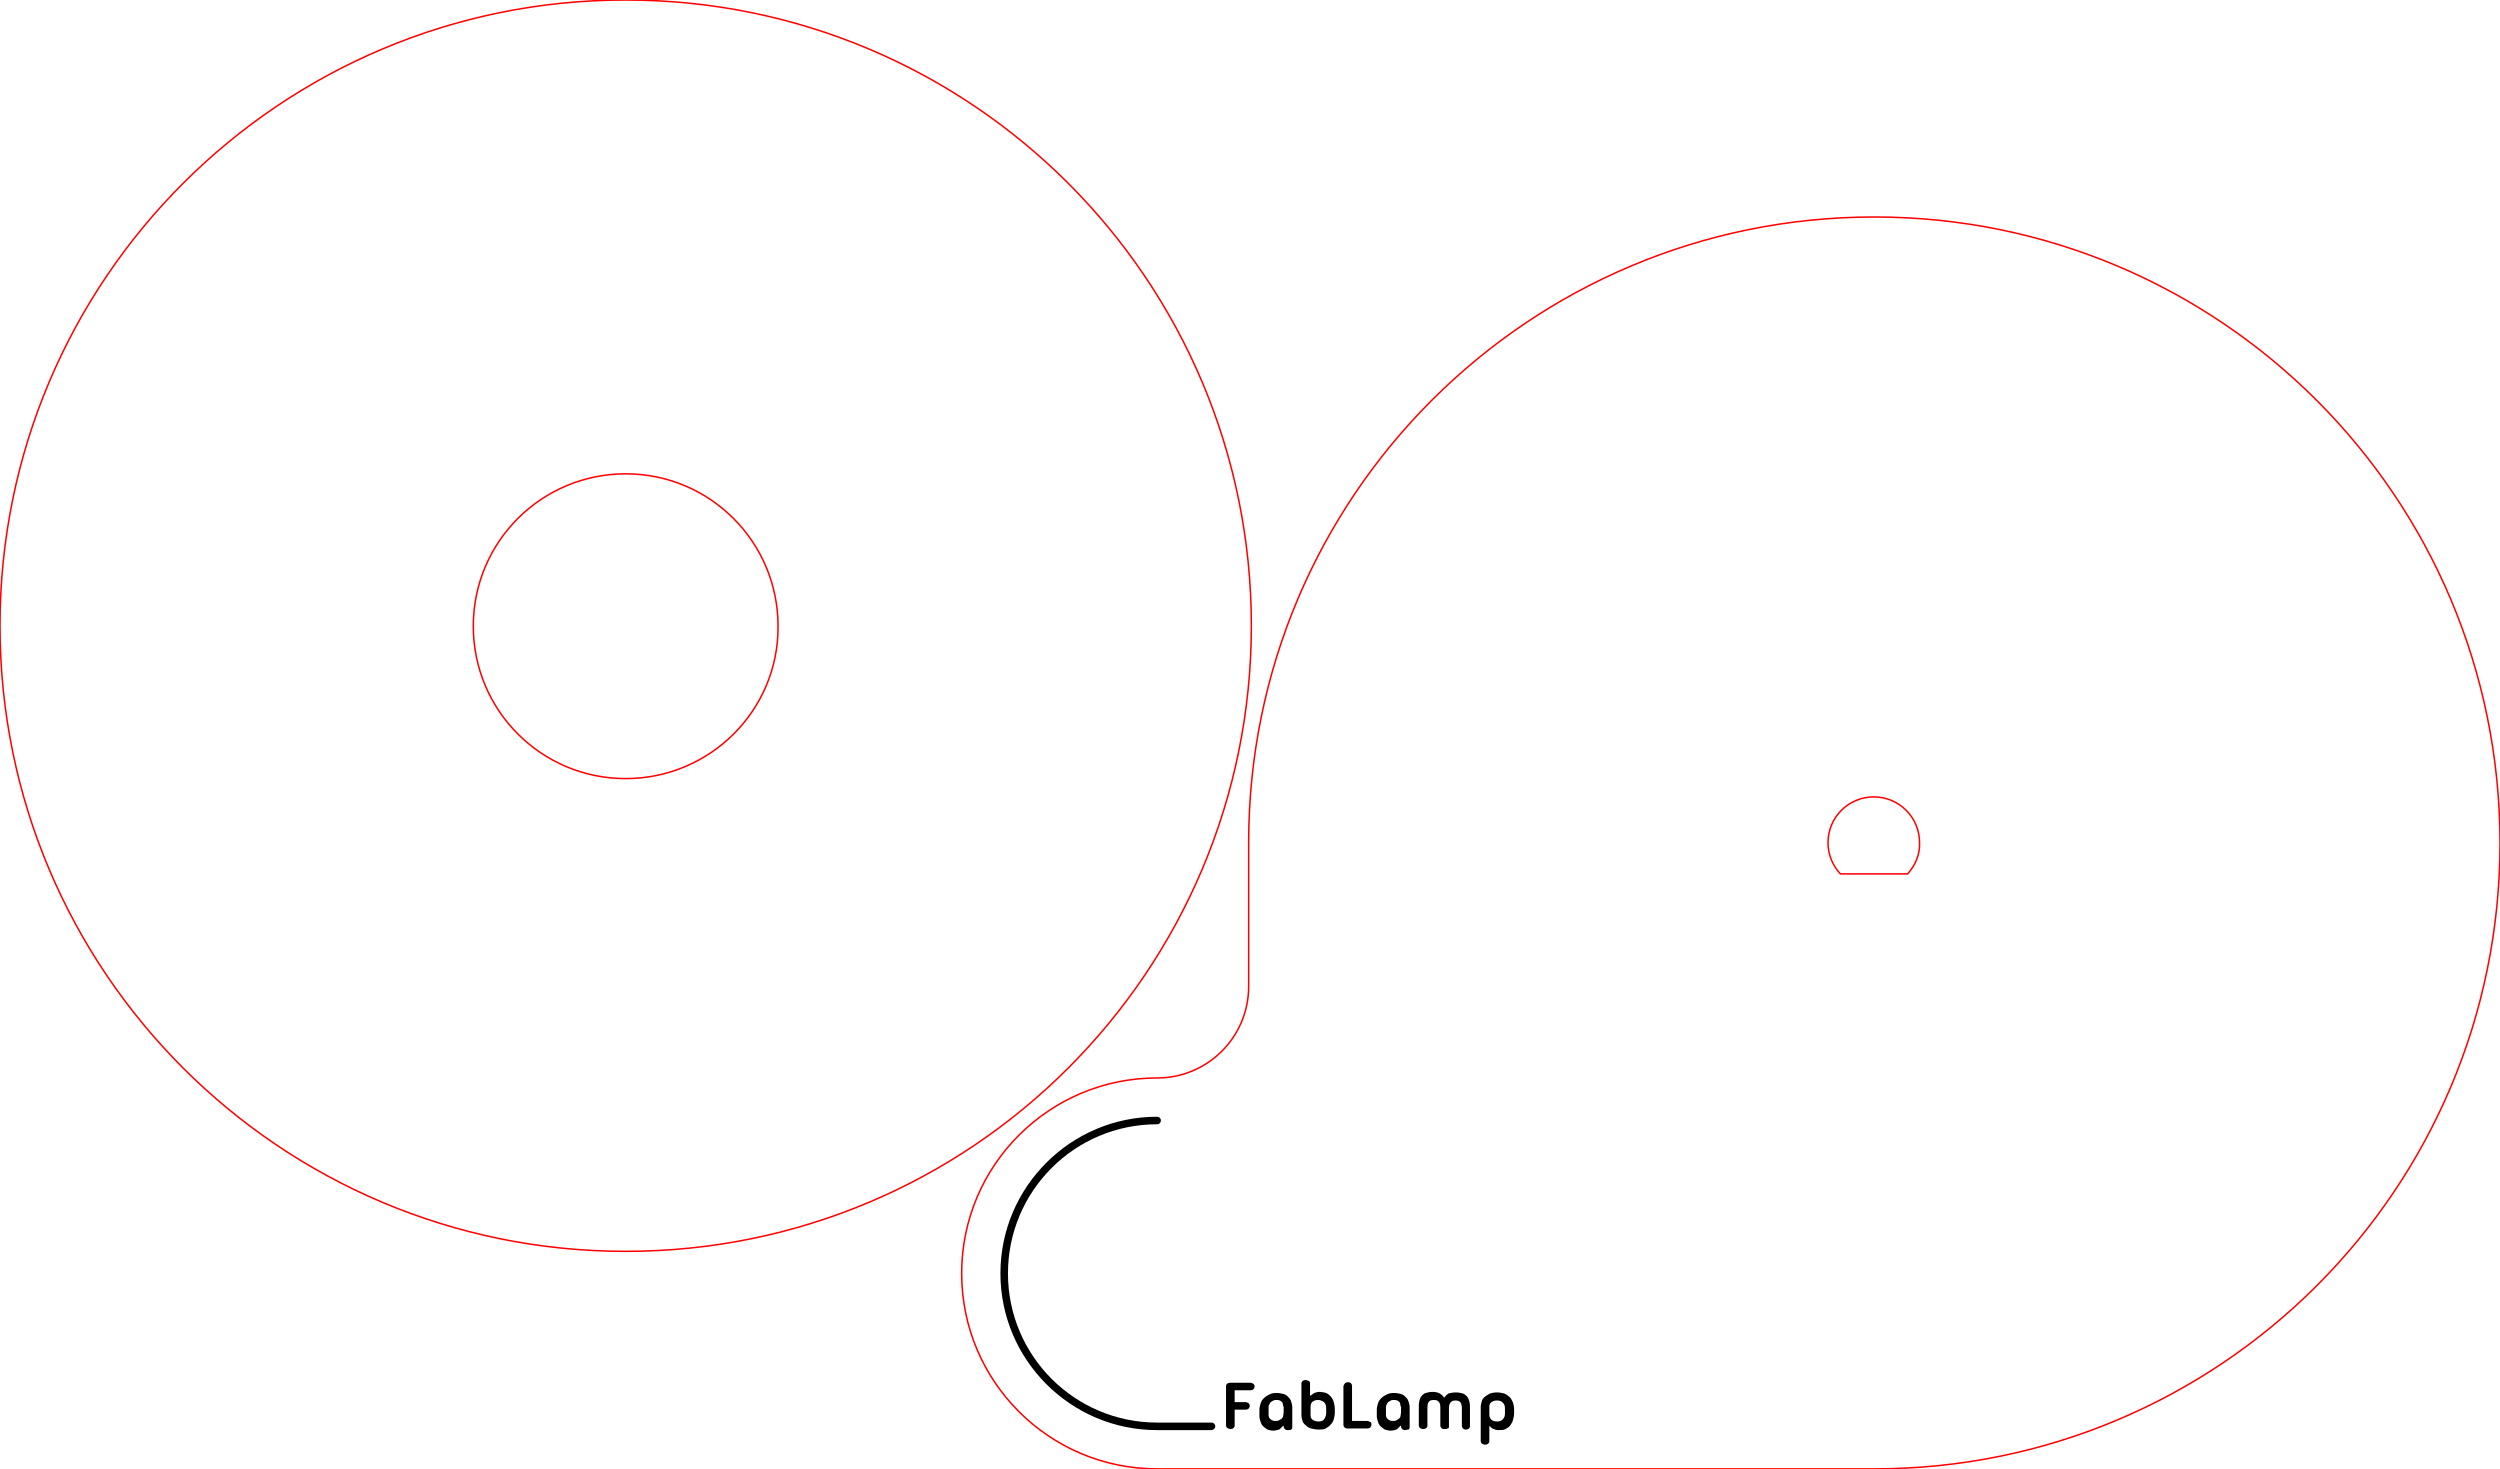
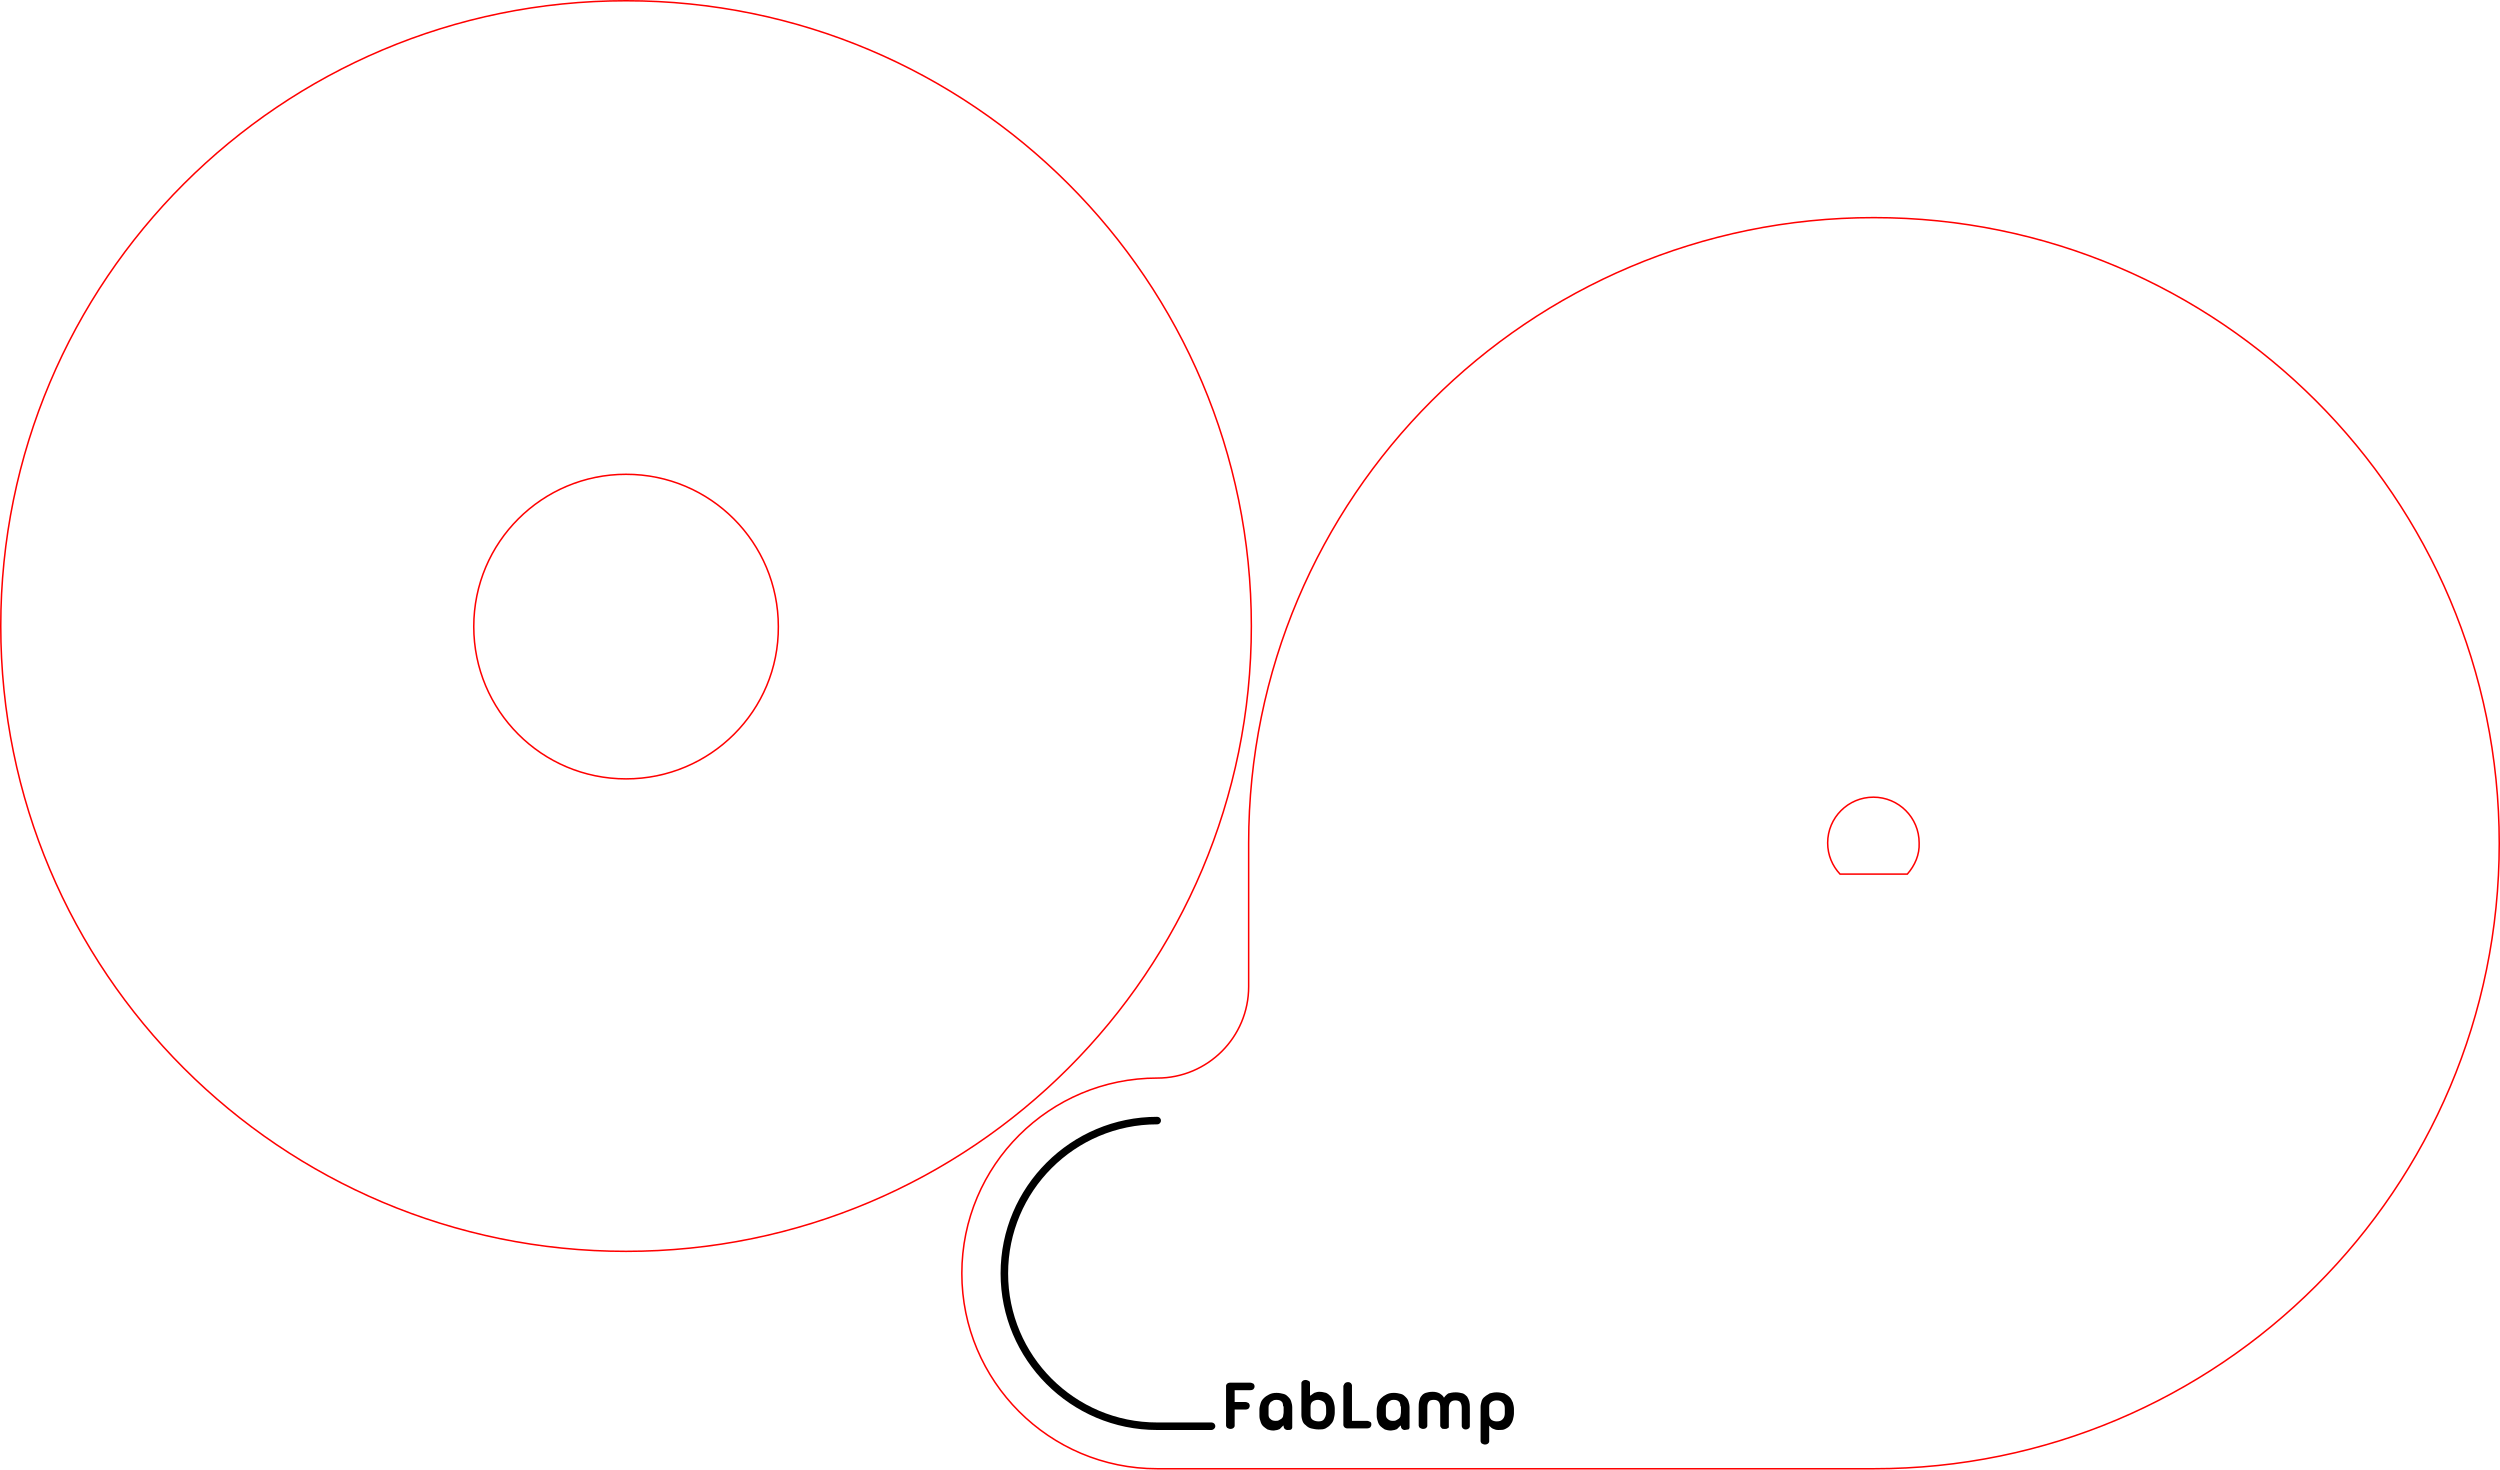
- <svg xmlns="http://www.w3.org/2000/svg" version="1.1" id="Base" x="0px" y="0px" viewBox="0 0 464.3 272.7" style="enable-background:new 0 0 464.3 272.7;" xml:space="preserve">
-   <style type="text/css">
+ <svg xmlns="http://www.w3.org/2000/svg" version="1.1" id="Base" x="0px" y="0px" viewBox="0 0 580.729 341.354" xml:space="preserve" width="580.729" height="341.354">
+   <defs id="defs22" />
+   <style type="text/css" id="style3">
	.st0{fill:none;stroke:#FF0000;stroke-width:0.283;stroke-miterlimit:10;}
</style>
-   <g id="Base_02">
-     <path id="Cut" class="st0" d="M116.2,0C52,0,0,52,0,116.2c0,64.2,52,116.2,116.2,116.2c64.2,0,116.2-52,116.2-116.2   C232.4,52,180.4,0,116.2,0z M116.2,144.6c-15.7,0-28.3-12.7-28.3-28.3c0-15.7,12.7-28.3,28.3-28.3c15.7,0,28.3,12.7,28.3,28.3   C144.6,131.9,131.9,144.6,116.2,144.6z" />
+   <g id="Base_02" transform="matrix(1.25,0,0,1.25,0.1771875,0.1771875)">
+     <path id="Cut" class="st0" d="M 116.2,0 C 52,0 0,52 0,116.2 c 0,64.2 52,116.2 116.2,116.2 64.2,0 116.2,-52 116.2,-116.2 C 232.4,52 180.4,0 116.2,0 Z m 0,144.6 c -15.7,0 -28.3,-12.7 -28.3,-28.3 0,-15.7 12.7,-28.3 28.3,-28.3 15.7,0 28.3,12.7 28.3,28.3 0.1,15.6 -12.6,28.3 -28.3,28.3 z" style="fill:none;stroke:#ff0000;stroke-width:0.283;stroke-miterlimit:10" />
  </g>
-   <g id="Base_01">
+   <g id="Base_01" transform="matrix(1.25,0,0,1.25,0.1771875,0.1771875)">
    <g id="Scan_1_">
      <g id="Cercle">
-         <path id="XMLID_49_" d="M225,265.6h-10.1c-16.1,0-29.1-13.1-29.1-29.1c0-16.1,13.1-29.1,29.1-29.1c0.4,0,0.7,0.3,0.7,0.7     s-0.3,0.7-0.7,0.7c-15.3,0-27.7,12.4-27.7,27.7s12.4,27.7,27.7,27.7H225c0.4,0,0.7,0.3,0.7,0.7S225.3,265.6,225,265.6z" />
+         <path id="XMLID_49_" d="m 225,265.6 -10.1,0 c -16.1,0 -29.1,-13.1 -29.1,-29.1 0,-16.1 13.1,-29.1 29.1,-29.1 0.4,0 0.7,0.3 0.7,0.7 0,0.4 -0.3,0.7 -0.7,0.7 -15.3,0 -27.7,12.4 -27.7,27.7 0,15.3 12.4,27.7 27.7,27.7 l 10.1,0 c 0.4,0 0.7,0.3 0.7,0.7 0,0.4 -0.4,0.7 -0.7,0.7 z" />
      </g>
      <g id="FabLamp">
-         <path id="XMLID_46_" d="M232.8,257c0.1,0.1,0.2,0.3,0.2,0.5c0,0.2-0.1,0.4-0.2,0.5s-0.3,0.2-0.6,0.2h-2.9v2.2h2     c0.2,0,0.4,0.1,0.6,0.2c0.1,0.1,0.2,0.3,0.2,0.5c0,0.2-0.1,0.4-0.2,0.5c-0.1,0.1-0.3,0.2-0.6,0.2h-2v3c0,0.2-0.1,0.3-0.2,0.4     c-0.1,0.1-0.3,0.2-0.6,0.2c-0.2,0-0.4-0.1-0.6-0.2c-0.1-0.1-0.2-0.3-0.2-0.4v-7.4c0-0.2,0.1-0.3,0.2-0.4c0.1-0.1,0.3-0.2,0.6-0.2     h3.6C232.4,256.8,232.6,256.9,232.8,257z" />
-         <path id="XMLID_43_" d="M239.1,265.6c-0.2,0-0.4-0.1-0.5-0.2s-0.2-0.3-0.2-0.4v-0.2l-0.1,0c-0.1,0.1-0.2,0.2-0.3,0.3     c-0.1,0.1-0.2,0.2-0.3,0.3c-0.1,0.1-0.3,0.1-0.5,0.2c-0.2,0-0.4,0.1-0.7,0.1c-0.4,0-0.8-0.1-1.1-0.2c-0.3-0.2-0.6-0.4-0.8-0.6     s-0.4-0.5-0.5-0.9c-0.1-0.3-0.2-0.6-0.2-1v-1.2c0-0.4,0.1-0.7,0.2-1.1c0.1-0.4,0.3-0.7,0.6-1s0.6-0.5,1-0.7s0.8-0.3,1.4-0.3     c0.5,0,0.9,0.1,1.3,0.2c0.4,0.1,0.6,0.3,0.9,0.6s0.4,0.5,0.5,0.8c0.1,0.3,0.2,0.7,0.2,1.1v3.7c0,0.2-0.1,0.3-0.2,0.4     S239.3,265.6,239.1,265.6z M238.3,261.2c0-0.4-0.1-0.8-0.3-0.9c-0.2-0.2-0.5-0.3-0.9-0.3c-0.2,0-0.4,0-0.6,0.1s-0.3,0.2-0.5,0.3     c-0.1,0.1-0.2,0.3-0.3,0.5c-0.1,0.2-0.1,0.4-0.1,0.6v1.3c0,0.3,0.1,0.6,0.4,0.8c0.2,0.2,0.5,0.3,0.9,0.3c0.2,0,0.4,0,0.6-0.1     c0.2-0.1,0.3-0.2,0.5-0.3c0.1-0.1,0.3-0.3,0.3-0.5s0.1-0.4,0.1-0.7V261.2z" />
-         <path id="XMLID_40_" d="M243.4,259.2L243.4,259.2c0.3-0.2,0.5-0.4,0.7-0.5c0.3-0.1,0.6-0.2,0.9-0.2c0.5,0,0.9,0.1,1.3,0.2     c0.4,0.2,0.6,0.4,0.9,0.7c0.2,0.3,0.4,0.6,0.5,1c0.1,0.4,0.2,0.8,0.2,1.2v0.8c0,0.4-0.1,0.8-0.2,1.2c-0.1,0.4-0.3,0.7-0.6,1     c-0.2,0.3-0.6,0.5-0.9,0.7c-0.4,0.2-0.8,0.2-1.3,0.2c-0.5,0-1-0.1-1.4-0.2s-0.7-0.3-1-0.6c-0.3-0.2-0.5-0.5-0.6-0.8     c-0.1-0.3-0.2-0.7-0.2-1.1v-5.9c0-0.2,0.1-0.3,0.2-0.4s0.3-0.2,0.6-0.2c0.2,0,0.4,0.1,0.6,0.2s0.2,0.3,0.2,0.4V259.2z M244.8,260     c-0.4,0-0.7,0.1-1,0.3c-0.3,0.2-0.4,0.6-0.4,1v1.5c0,0.4,0.1,0.7,0.4,0.9s0.7,0.3,1.1,0.3c0.4,0,0.8-0.1,1-0.4s0.4-0.7,0.4-1.1     v-0.8c0-0.6-0.1-1-0.4-1.3C245.6,260.2,245.2,260,244.8,260z" />
-         <path id="XMLID_38_" d="M249.6,257.3c0-0.2,0.1-0.3,0.2-0.4c0.1-0.1,0.3-0.2,0.6-0.2c0.2,0,0.4,0.1,0.5,0.2     c0.1,0.1,0.2,0.3,0.2,0.4v6.6h2.8c0.2,0,0.4,0.1,0.6,0.2s0.2,0.3,0.2,0.5c0,0.2-0.1,0.4-0.2,0.5s-0.3,0.2-0.6,0.2h-3.7     c-0.2,0-0.4-0.1-0.5-0.2c-0.1-0.1-0.2-0.3-0.2-0.4V257.3z" />
-         <path id="XMLID_35_" d="M260.9,265.6c-0.2,0-0.4-0.1-0.5-0.2s-0.2-0.3-0.2-0.4v-0.2l-0.1,0c-0.1,0.1-0.2,0.2-0.3,0.3     c-0.1,0.1-0.2,0.2-0.3,0.3c-0.1,0.1-0.3,0.1-0.5,0.2c-0.2,0-0.4,0.1-0.7,0.1c-0.4,0-0.8-0.1-1.1-0.2c-0.3-0.2-0.6-0.4-0.8-0.6     c-0.2-0.2-0.4-0.5-0.5-0.9c-0.1-0.3-0.2-0.6-0.2-1v-1.2c0-0.4,0.1-0.7,0.2-1.1c0.1-0.4,0.3-0.7,0.6-1s0.6-0.5,1-0.7     s0.8-0.3,1.4-0.3c0.5,0,0.9,0.1,1.3,0.2c0.4,0.1,0.6,0.3,0.9,0.6s0.4,0.5,0.5,0.8c0.1,0.3,0.2,0.7,0.2,1.1v3.7     c0,0.2-0.1,0.3-0.2,0.4C261.3,265.5,261.1,265.6,260.9,265.6z M260.1,261.2c0-0.4-0.1-0.8-0.3-0.9c-0.2-0.2-0.5-0.3-0.9-0.3     c-0.2,0-0.4,0-0.6,0.1s-0.3,0.2-0.5,0.3c-0.1,0.1-0.2,0.3-0.3,0.5s-0.1,0.4-0.1,0.6v1.3c0,0.3,0.1,0.6,0.4,0.8     c0.2,0.2,0.5,0.3,0.9,0.3c0.2,0,0.4,0,0.6-0.1c0.2-0.1,0.3-0.2,0.5-0.3c0.1-0.1,0.3-0.3,0.3-0.5s0.1-0.4,0.1-0.7V261.2z" />
-         <path id="XMLID_31_" d="M270.4,258.6c0.5,0,0.9,0.1,1.3,0.2c0.3,0.1,0.6,0.4,0.8,0.6c0.2,0.3,0.3,0.6,0.4,0.9     c0.1,0.4,0.1,0.7,0.1,1.2v3.4c0,0.2-0.1,0.3-0.2,0.4c-0.1,0.1-0.3,0.2-0.6,0.2c-0.2,0-0.4-0.1-0.5-0.2c-0.1-0.1-0.2-0.3-0.2-0.4     v-3.4c0-0.5-0.1-0.8-0.3-1.1c-0.2-0.2-0.5-0.3-0.9-0.3c-0.8,0-1.2,0.5-1.2,1.4v3.5l0,0.1l0,0c0,0,0,0,0,0c0,0,0,0,0,0     c-0.1,0.1-0.1,0.2-0.3,0.2c-0.1,0.1-0.2,0.1-0.4,0.1h-0.1c-0.2,0-0.4,0-0.5-0.1c-0.1-0.1-0.2-0.2-0.3-0.4l0,0v-3.5     c0-1-0.4-1.4-1.2-1.4c-0.4,0-0.8,0.1-0.9,0.3c-0.2,0.2-0.3,0.6-0.3,1.1v3.4c0,0.2-0.1,0.3-0.2,0.4c-0.1,0.1-0.3,0.2-0.6,0.2     c-0.2,0-0.4-0.1-0.6-0.2c-0.1-0.1-0.2-0.3-0.2-0.4v-3.4c0-0.4,0-0.8,0.1-1.2c0.1-0.4,0.2-0.7,0.4-0.9c0.2-0.3,0.5-0.5,0.8-0.6     c0.3-0.1,0.8-0.2,1.3-0.2c0.5,0,0.9,0.1,1.3,0.3c0.3,0.2,0.6,0.4,0.8,0.8c0.2-0.3,0.5-0.6,0.8-0.8     C269.4,258.7,269.8,258.6,270.4,258.6z" />
-         <path id="XMLID_8_" d="M276.6,264.8v2.9c0,0.2-0.1,0.3-0.2,0.4c-0.1,0.1-0.3,0.2-0.6,0.2c-0.2,0-0.4-0.1-0.6-0.2     c-0.1-0.1-0.2-0.3-0.2-0.4v-6.4c0-0.4,0.1-0.7,0.2-1.1c0.1-0.3,0.3-0.6,0.6-0.8c0.2-0.2,0.6-0.4,0.9-0.6c0.4-0.1,0.8-0.2,1.3-0.2     c0.5,0,1,0.1,1.4,0.2c0.4,0.2,0.7,0.4,1,0.7c0.3,0.3,0.4,0.6,0.6,1c0.1,0.4,0.2,0.8,0.2,1.2v0.8c0,0.4-0.1,0.8-0.2,1.2     c-0.1,0.4-0.3,0.7-0.5,1c-0.2,0.3-0.5,0.5-0.9,0.7c-0.3,0.2-0.8,0.2-1.3,0.2c-0.4,0-0.7-0.1-0.9-0.2c-0.3-0.1-0.5-0.3-0.7-0.5     L276.6,264.8z M276.6,262.6c0,0.5,0.1,0.8,0.4,1.1c0.3,0.2,0.6,0.3,1,0.3c0.5,0,0.8-0.1,1.1-0.4c0.3-0.3,0.4-0.7,0.4-1.1v-0.9     c0-0.5-0.1-0.8-0.4-1.1c-0.3-0.3-0.6-0.4-1.1-0.4c-0.4,0-0.7,0.1-1,0.3c-0.3,0.2-0.4,0.5-0.4,0.9V262.6z" />
+         <path id="XMLID_46_" d="m 232.8,257 c 0.1,0.1 0.2,0.3 0.2,0.5 0,0.2 -0.1,0.4 -0.2,0.5 -0.1,0.1 -0.3,0.2 -0.6,0.2 l -2.9,0 0,2.2 2,0 c 0.2,0 0.4,0.1 0.6,0.2 0.1,0.1 0.2,0.3 0.2,0.5 0,0.2 -0.1,0.4 -0.2,0.5 -0.1,0.1 -0.3,0.2 -0.6,0.2 l -2,0 0,3 c 0,0.2 -0.1,0.3 -0.2,0.4 -0.1,0.1 -0.3,0.2 -0.6,0.2 -0.2,0 -0.4,-0.1 -0.6,-0.2 -0.1,-0.1 -0.2,-0.3 -0.2,-0.4 l 0,-7.4 c 0,-0.2 0.1,-0.3 0.2,-0.4 0.1,-0.1 0.3,-0.2 0.6,-0.2 l 3.6,0 c 0.3,0 0.5,0.1 0.7,0.2 z" />
+         <path id="XMLID_43_" d="m 239.1,265.6 c -0.2,0 -0.4,-0.1 -0.5,-0.2 -0.1,-0.1 -0.2,-0.3 -0.2,-0.4 l 0,-0.2 -0.1,0 c -0.1,0.1 -0.2,0.2 -0.3,0.3 -0.1,0.1 -0.2,0.2 -0.3,0.3 -0.1,0.1 -0.3,0.1 -0.5,0.2 -0.2,0 -0.4,0.1 -0.7,0.1 -0.4,0 -0.8,-0.1 -1.1,-0.2 -0.3,-0.2 -0.6,-0.4 -0.8,-0.6 -0.2,-0.2 -0.4,-0.5 -0.5,-0.9 -0.1,-0.3 -0.2,-0.6 -0.2,-1 l 0,-1.2 c 0,-0.4 0.1,-0.7 0.2,-1.1 0.1,-0.4 0.3,-0.7 0.6,-1 0.3,-0.3 0.6,-0.5 1,-0.7 0.4,-0.2 0.8,-0.3 1.4,-0.3 0.5,0 0.9,0.1 1.3,0.2 0.4,0.1 0.6,0.3 0.9,0.6 0.3,0.3 0.4,0.5 0.5,0.8 0.1,0.3 0.2,0.7 0.2,1.1 l 0,3.7 c 0,0.2 -0.1,0.3 -0.2,0.4 -0.1,0.1 -0.5,0.1 -0.7,0.1 z m -0.8,-4.4 c 0,-0.4 -0.1,-0.8 -0.3,-0.9 -0.2,-0.2 -0.5,-0.3 -0.9,-0.3 -0.2,0 -0.4,0 -0.6,0.1 -0.2,0.1 -0.3,0.2 -0.5,0.3 -0.1,0.1 -0.2,0.3 -0.3,0.5 -0.1,0.2 -0.1,0.4 -0.1,0.6 l 0,1.3 c 0,0.3 0.1,0.6 0.4,0.8 0.2,0.2 0.5,0.3 0.9,0.3 0.2,0 0.4,0 0.6,-0.1 0.2,-0.1 0.3,-0.2 0.5,-0.3 0.1,-0.1 0.3,-0.3 0.3,-0.5 0,-0.2 0.1,-0.4 0.1,-0.7 l 0,-1.1 z" />
+         <path id="XMLID_40_" d="m 243.4,259.2 0,0 c 0.3,-0.2 0.5,-0.4 0.7,-0.5 0.3,-0.1 0.6,-0.2 0.9,-0.2 0.5,0 0.9,0.1 1.3,0.2 0.4,0.2 0.6,0.4 0.9,0.7 0.2,0.3 0.4,0.6 0.5,1 0.1,0.4 0.2,0.8 0.2,1.2 l 0,0.8 c 0,0.4 -0.1,0.8 -0.2,1.2 -0.1,0.4 -0.3,0.7 -0.6,1 -0.2,0.3 -0.6,0.5 -0.9,0.7 -0.4,0.2 -0.8,0.2 -1.3,0.2 -0.5,0 -1,-0.1 -1.4,-0.2 -0.4,-0.1 -0.7,-0.3 -1,-0.6 -0.3,-0.2 -0.5,-0.5 -0.6,-0.8 -0.1,-0.3 -0.2,-0.7 -0.2,-1.1 l 0,-5.9 c 0,-0.2 0.1,-0.3 0.2,-0.4 0.1,-0.1 0.3,-0.2 0.6,-0.2 0.2,0 0.4,0.1 0.6,0.2 0.2,0.1 0.2,0.3 0.2,0.4 l 0,2.3 z m 1.4,0.8 c -0.4,0 -0.7,0.1 -1,0.3 -0.3,0.2 -0.4,0.6 -0.4,1 l 0,1.5 c 0,0.4 0.1,0.7 0.4,0.9 0.3,0.2 0.7,0.3 1.1,0.3 0.4,0 0.8,-0.1 1,-0.4 0.2,-0.3 0.4,-0.7 0.4,-1.1 l 0,-0.8 c 0,-0.6 -0.1,-1 -0.4,-1.3 -0.3,-0.2 -0.7,-0.4 -1.1,-0.4 z" />
+         <path id="XMLID_38_" d="m 249.6,257.3 c 0,-0.2 0.1,-0.3 0.2,-0.4 0.1,-0.1 0.3,-0.2 0.6,-0.2 0.2,0 0.4,0.1 0.5,0.2 0.1,0.1 0.2,0.3 0.2,0.4 l 0,6.6 2.8,0 c 0.2,0 0.4,0.1 0.6,0.2 0.2,0.1 0.2,0.3 0.2,0.5 0,0.2 -0.1,0.4 -0.2,0.5 -0.1,0.1 -0.3,0.2 -0.6,0.2 l -3.7,0 c -0.2,0 -0.4,-0.1 -0.5,-0.2 -0.1,-0.1 -0.2,-0.3 -0.2,-0.4 l 0,-7.4 z" />
+         <path id="XMLID_35_" d="m 260.9,265.6 c -0.2,0 -0.4,-0.1 -0.5,-0.2 -0.1,-0.1 -0.2,-0.3 -0.2,-0.4 l 0,-0.2 -0.1,0 c -0.1,0.1 -0.2,0.2 -0.3,0.3 -0.1,0.1 -0.2,0.2 -0.3,0.3 -0.1,0.1 -0.3,0.1 -0.5,0.2 -0.2,0 -0.4,0.1 -0.7,0.1 -0.4,0 -0.8,-0.1 -1.1,-0.2 -0.3,-0.2 -0.6,-0.4 -0.8,-0.6 -0.2,-0.2 -0.4,-0.5 -0.5,-0.9 -0.1,-0.3 -0.2,-0.6 -0.2,-1 l 0,-1.2 c 0,-0.4 0.1,-0.7 0.2,-1.1 0.1,-0.4 0.3,-0.7 0.6,-1 0.3,-0.3 0.6,-0.5 1,-0.7 0.4,-0.2 0.8,-0.3 1.4,-0.3 0.5,0 0.9,0.1 1.3,0.2 0.4,0.1 0.6,0.3 0.9,0.6 0.3,0.3 0.4,0.5 0.5,0.8 0.1,0.3 0.2,0.7 0.2,1.1 l 0,3.7 c 0,0.2 -0.1,0.3 -0.2,0.4 -0.3,0 -0.5,0.1 -0.7,0.1 z m -0.8,-4.4 c 0,-0.4 -0.1,-0.8 -0.3,-0.9 -0.2,-0.2 -0.5,-0.3 -0.9,-0.3 -0.2,0 -0.4,0 -0.6,0.1 -0.2,0.1 -0.3,0.2 -0.5,0.3 -0.1,0.1 -0.2,0.3 -0.3,0.5 -0.1,0.2 -0.1,0.4 -0.1,0.6 l 0,1.3 c 0,0.3 0.1,0.6 0.4,0.8 0.2,0.2 0.5,0.3 0.9,0.3 0.2,0 0.4,0 0.6,-0.1 0.2,-0.1 0.3,-0.2 0.5,-0.3 0.1,-0.1 0.3,-0.3 0.3,-0.5 0,-0.2 0.1,-0.4 0.1,-0.7 l 0,-1.1 z" />
+         <path id="XMLID_31_" d="m 270.4,258.6 c 0.5,0 0.9,0.1 1.3,0.2 0.3,0.1 0.6,0.4 0.8,0.6 0.2,0.3 0.3,0.6 0.4,0.9 0.1,0.4 0.1,0.7 0.1,1.2 l 0,3.4 c 0,0.2 -0.1,0.3 -0.2,0.4 -0.1,0.1 -0.3,0.2 -0.6,0.2 -0.2,0 -0.4,-0.1 -0.5,-0.2 -0.1,-0.1 -0.2,-0.3 -0.2,-0.4 l 0,-3.4 c 0,-0.5 -0.1,-0.8 -0.3,-1.1 -0.2,-0.2 -0.5,-0.3 -0.9,-0.3 -0.8,0 -1.2,0.5 -1.2,1.4 l 0,3.5 0,0.1 0,0 c 0,0 0,0 0,0 0,0 0,0 0,0 -0.1,0.1 -0.1,0.2 -0.3,0.2 -0.1,0.1 -0.2,0.1 -0.4,0.1 l -0.1,0 c -0.2,0 -0.4,0 -0.5,-0.1 -0.1,-0.1 -0.2,-0.2 -0.3,-0.4 l 0,0 0,-3.5 c 0,-1 -0.4,-1.4 -1.2,-1.4 -0.4,0 -0.8,0.1 -0.9,0.3 -0.2,0.2 -0.3,0.6 -0.3,1.1 l 0,3.4 c 0,0.2 -0.1,0.3 -0.2,0.4 -0.1,0.1 -0.3,0.2 -0.6,0.2 -0.2,0 -0.4,-0.1 -0.6,-0.2 -0.1,-0.1 -0.2,-0.3 -0.2,-0.4 l 0,-3.4 c 0,-0.4 0,-0.8 0.1,-1.2 0.1,-0.4 0.2,-0.7 0.4,-0.9 0.2,-0.3 0.5,-0.5 0.8,-0.6 0.3,-0.1 0.8,-0.2 1.3,-0.2 0.5,0 0.9,0.1 1.3,0.3 0.3,0.2 0.6,0.4 0.8,0.8 0.2,-0.3 0.5,-0.6 0.8,-0.8 0.4,-0.1 0.8,-0.2 1.4,-0.2 z" />
+         <path id="XMLID_8_" d="m 276.6,264.8 0,2.9 c 0,0.2 -0.1,0.3 -0.2,0.4 -0.1,0.1 -0.3,0.2 -0.6,0.2 -0.2,0 -0.4,-0.1 -0.6,-0.2 -0.1,-0.1 -0.2,-0.3 -0.2,-0.4 l 0,-6.4 c 0,-0.4 0.1,-0.7 0.2,-1.1 0.1,-0.3 0.3,-0.6 0.6,-0.8 0.2,-0.2 0.6,-0.4 0.9,-0.6 0.4,-0.1 0.8,-0.2 1.3,-0.2 0.5,0 1,0.1 1.4,0.2 0.4,0.2 0.7,0.4 1,0.7 0.3,0.3 0.4,0.6 0.6,1 0.1,0.4 0.2,0.8 0.2,1.2 l 0,0.8 c 0,0.4 -0.1,0.8 -0.2,1.2 -0.1,0.4 -0.3,0.7 -0.5,1 -0.2,0.3 -0.5,0.5 -0.9,0.7 -0.3,0.2 -0.8,0.2 -1.3,0.2 -0.4,0 -0.7,-0.1 -0.9,-0.2 -0.3,-0.1 -0.5,-0.3 -0.7,-0.5 l -0.1,-0.1 z m 0,-2.2 c 0,0.5 0.1,0.8 0.4,1.1 0.3,0.2 0.6,0.3 1,0.3 0.5,0 0.8,-0.1 1.1,-0.4 0.3,-0.3 0.4,-0.7 0.4,-1.1 l 0,-0.9 c 0,-0.5 -0.1,-0.8 -0.4,-1.1 -0.3,-0.3 -0.6,-0.4 -1.1,-0.4 -0.4,0 -0.7,0.1 -1,0.3 -0.3,0.2 -0.4,0.5 -0.4,0.9 l 0,1.3 z" />
      </g>
    </g>
-     <path id="Cut_2_" class="st0" d="M348.1,40.3c-64.2,0-116.2,52-116.2,116.2v26.7c0,9.4-7.6,17-17,17c-20,0-36.3,16.2-36.3,36.3   c0,20,16.2,36.3,36.3,36.3h17h116.2c64.2,0,116.2-52,116.2-116.2C464.3,92.3,412.2,40.3,348.1,40.3z M354.3,162.3h-12.5   c-1.4-1.5-2.3-3.5-2.3-5.8c0-4.7,3.8-8.5,8.5-8.5s8.5,3.8,8.5,8.5C356.6,158.7,355.7,160.7,354.3,162.3z" />
+     <path id="Cut_2_" class="st0" d="m 348.1,40.3 c -64.2,0 -116.2,52 -116.2,116.2 l 0,26.7 c 0,9.4 -7.6,17 -17,17 -20,0 -36.3,16.2 -36.3,36.3 0,20 16.2,36.3 36.3,36.3 l 17,0 116.2,0 c 64.2,0 116.2,-52 116.2,-116.2 0,-64.3 -52.1,-116.3 -116.2,-116.3 z m 6.2,122 -12.5,0 c -1.4,-1.5 -2.3,-3.5 -2.3,-5.8 0,-4.7 3.8,-8.5 8.5,-8.5 4.7,0 8.5,3.8 8.5,8.5 0.1,2.2 -0.8,4.2 -2.2,5.8 z" style="fill:none;stroke:#ff0000;stroke-width:0.283;stroke-miterlimit:10" />
  </g>
</svg>
